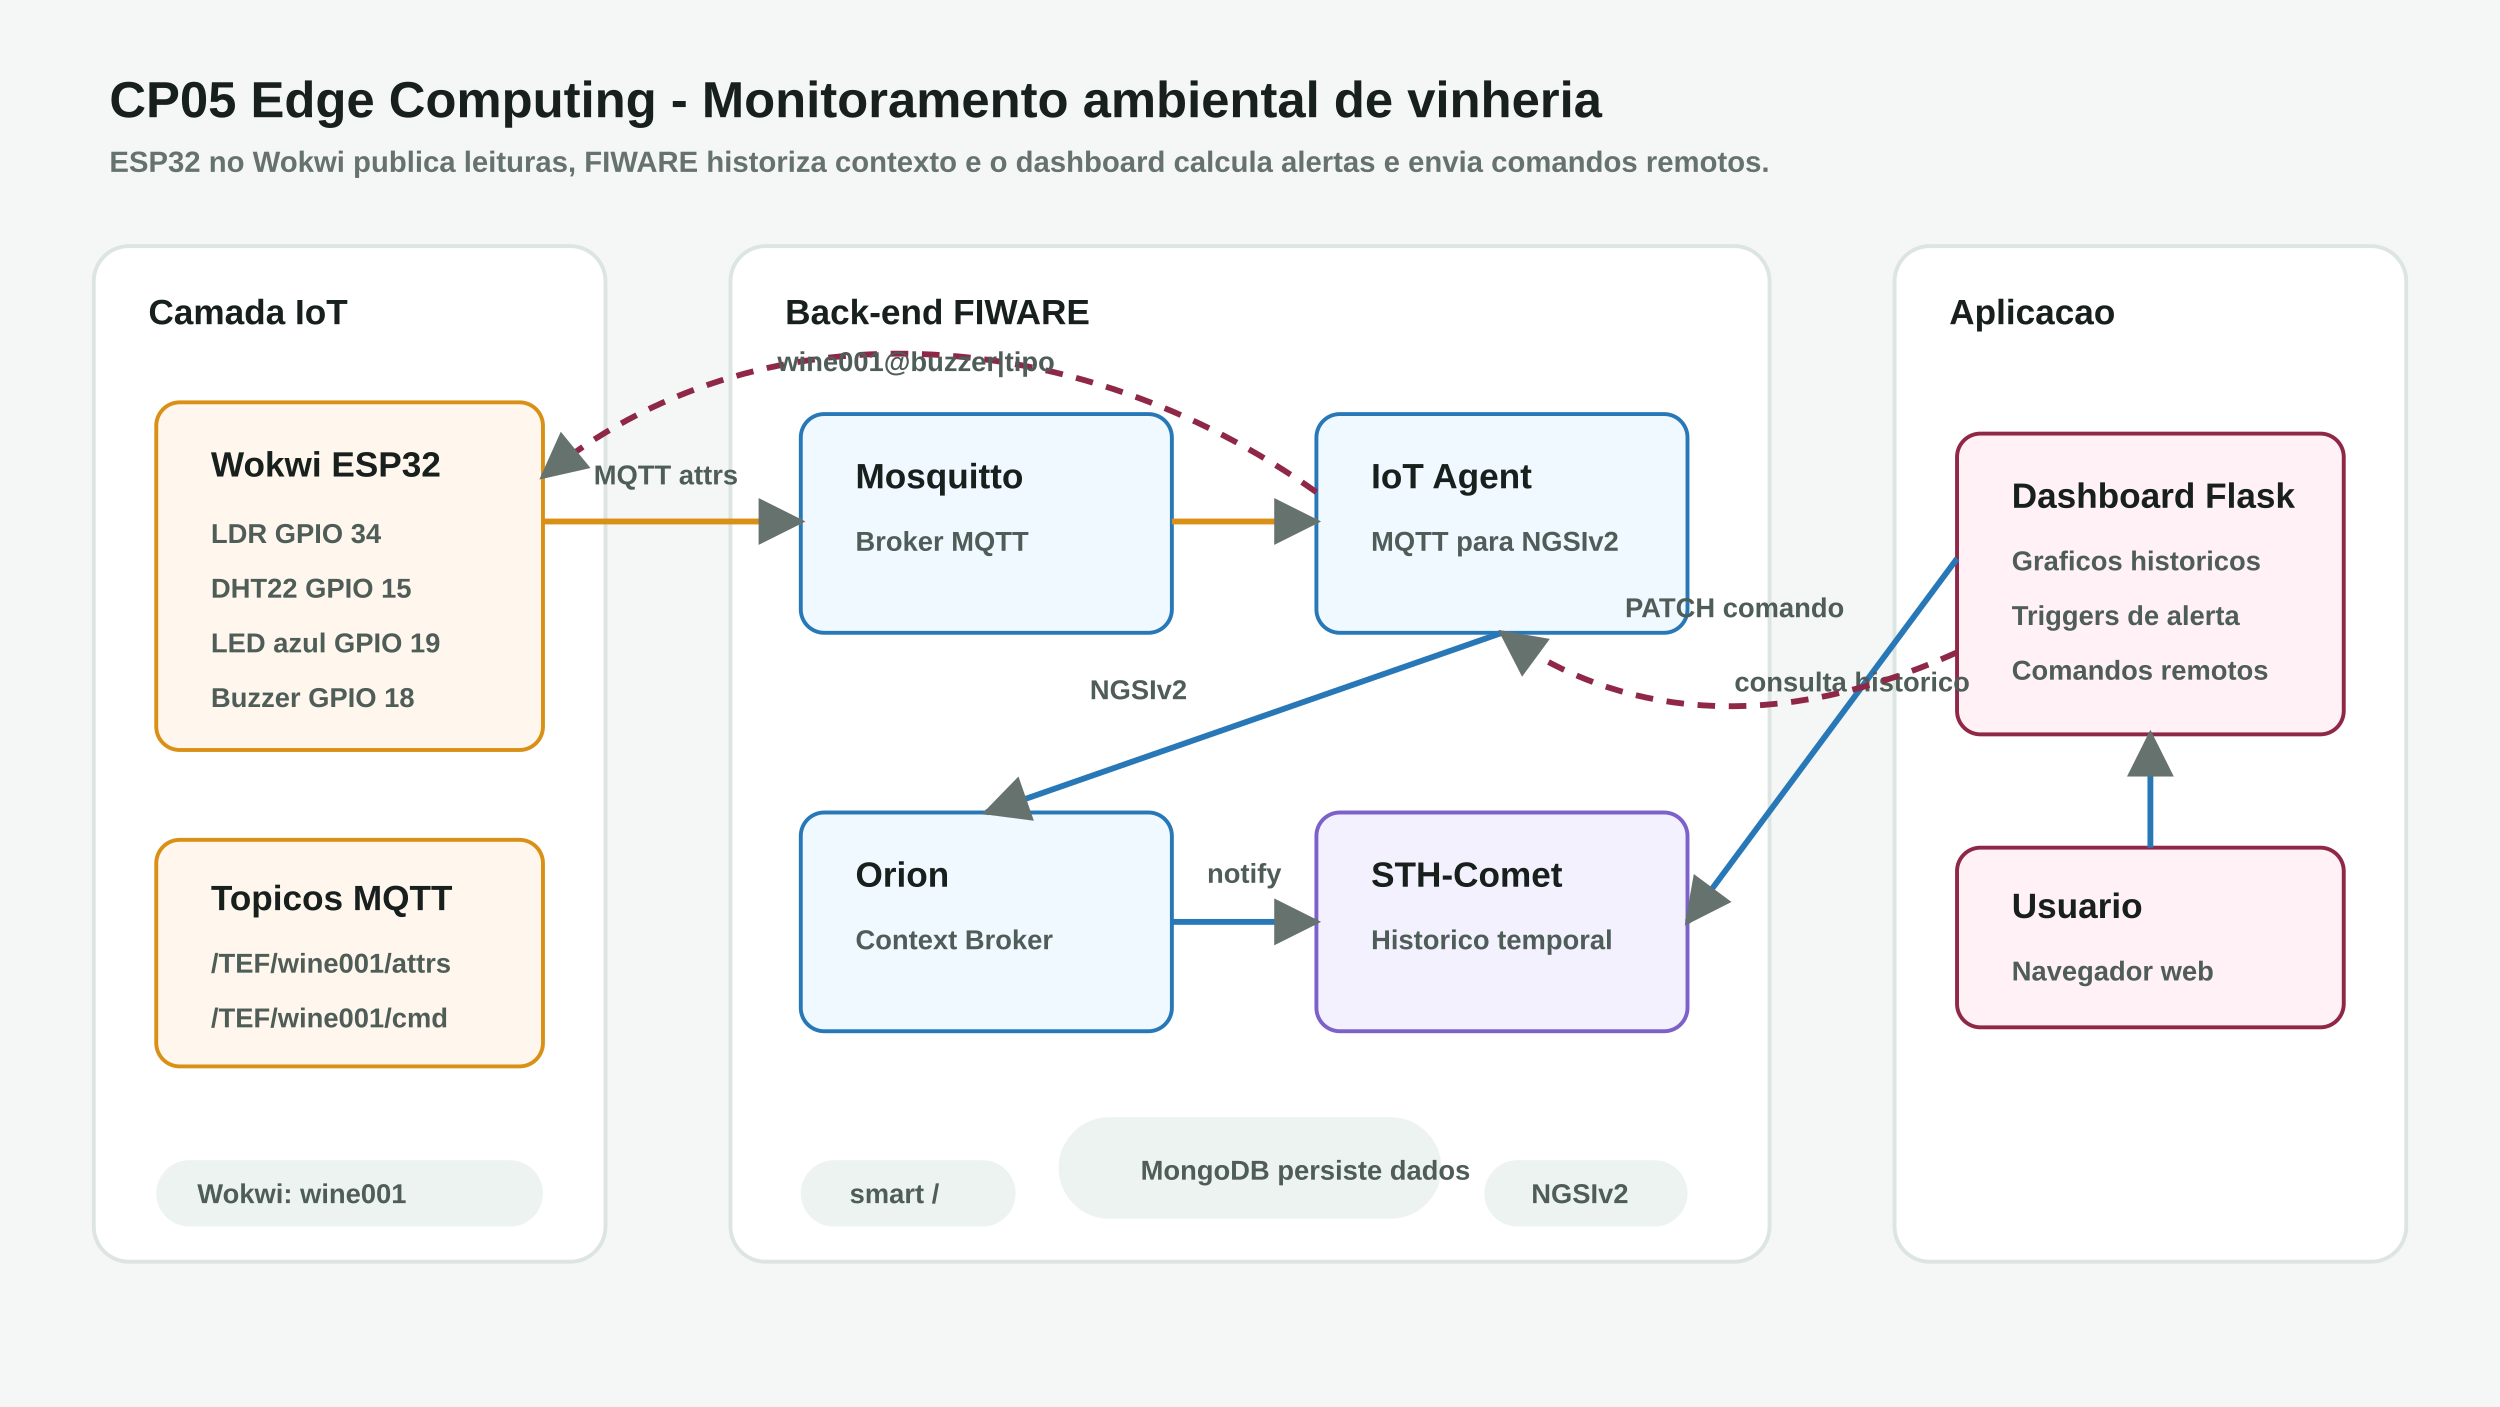
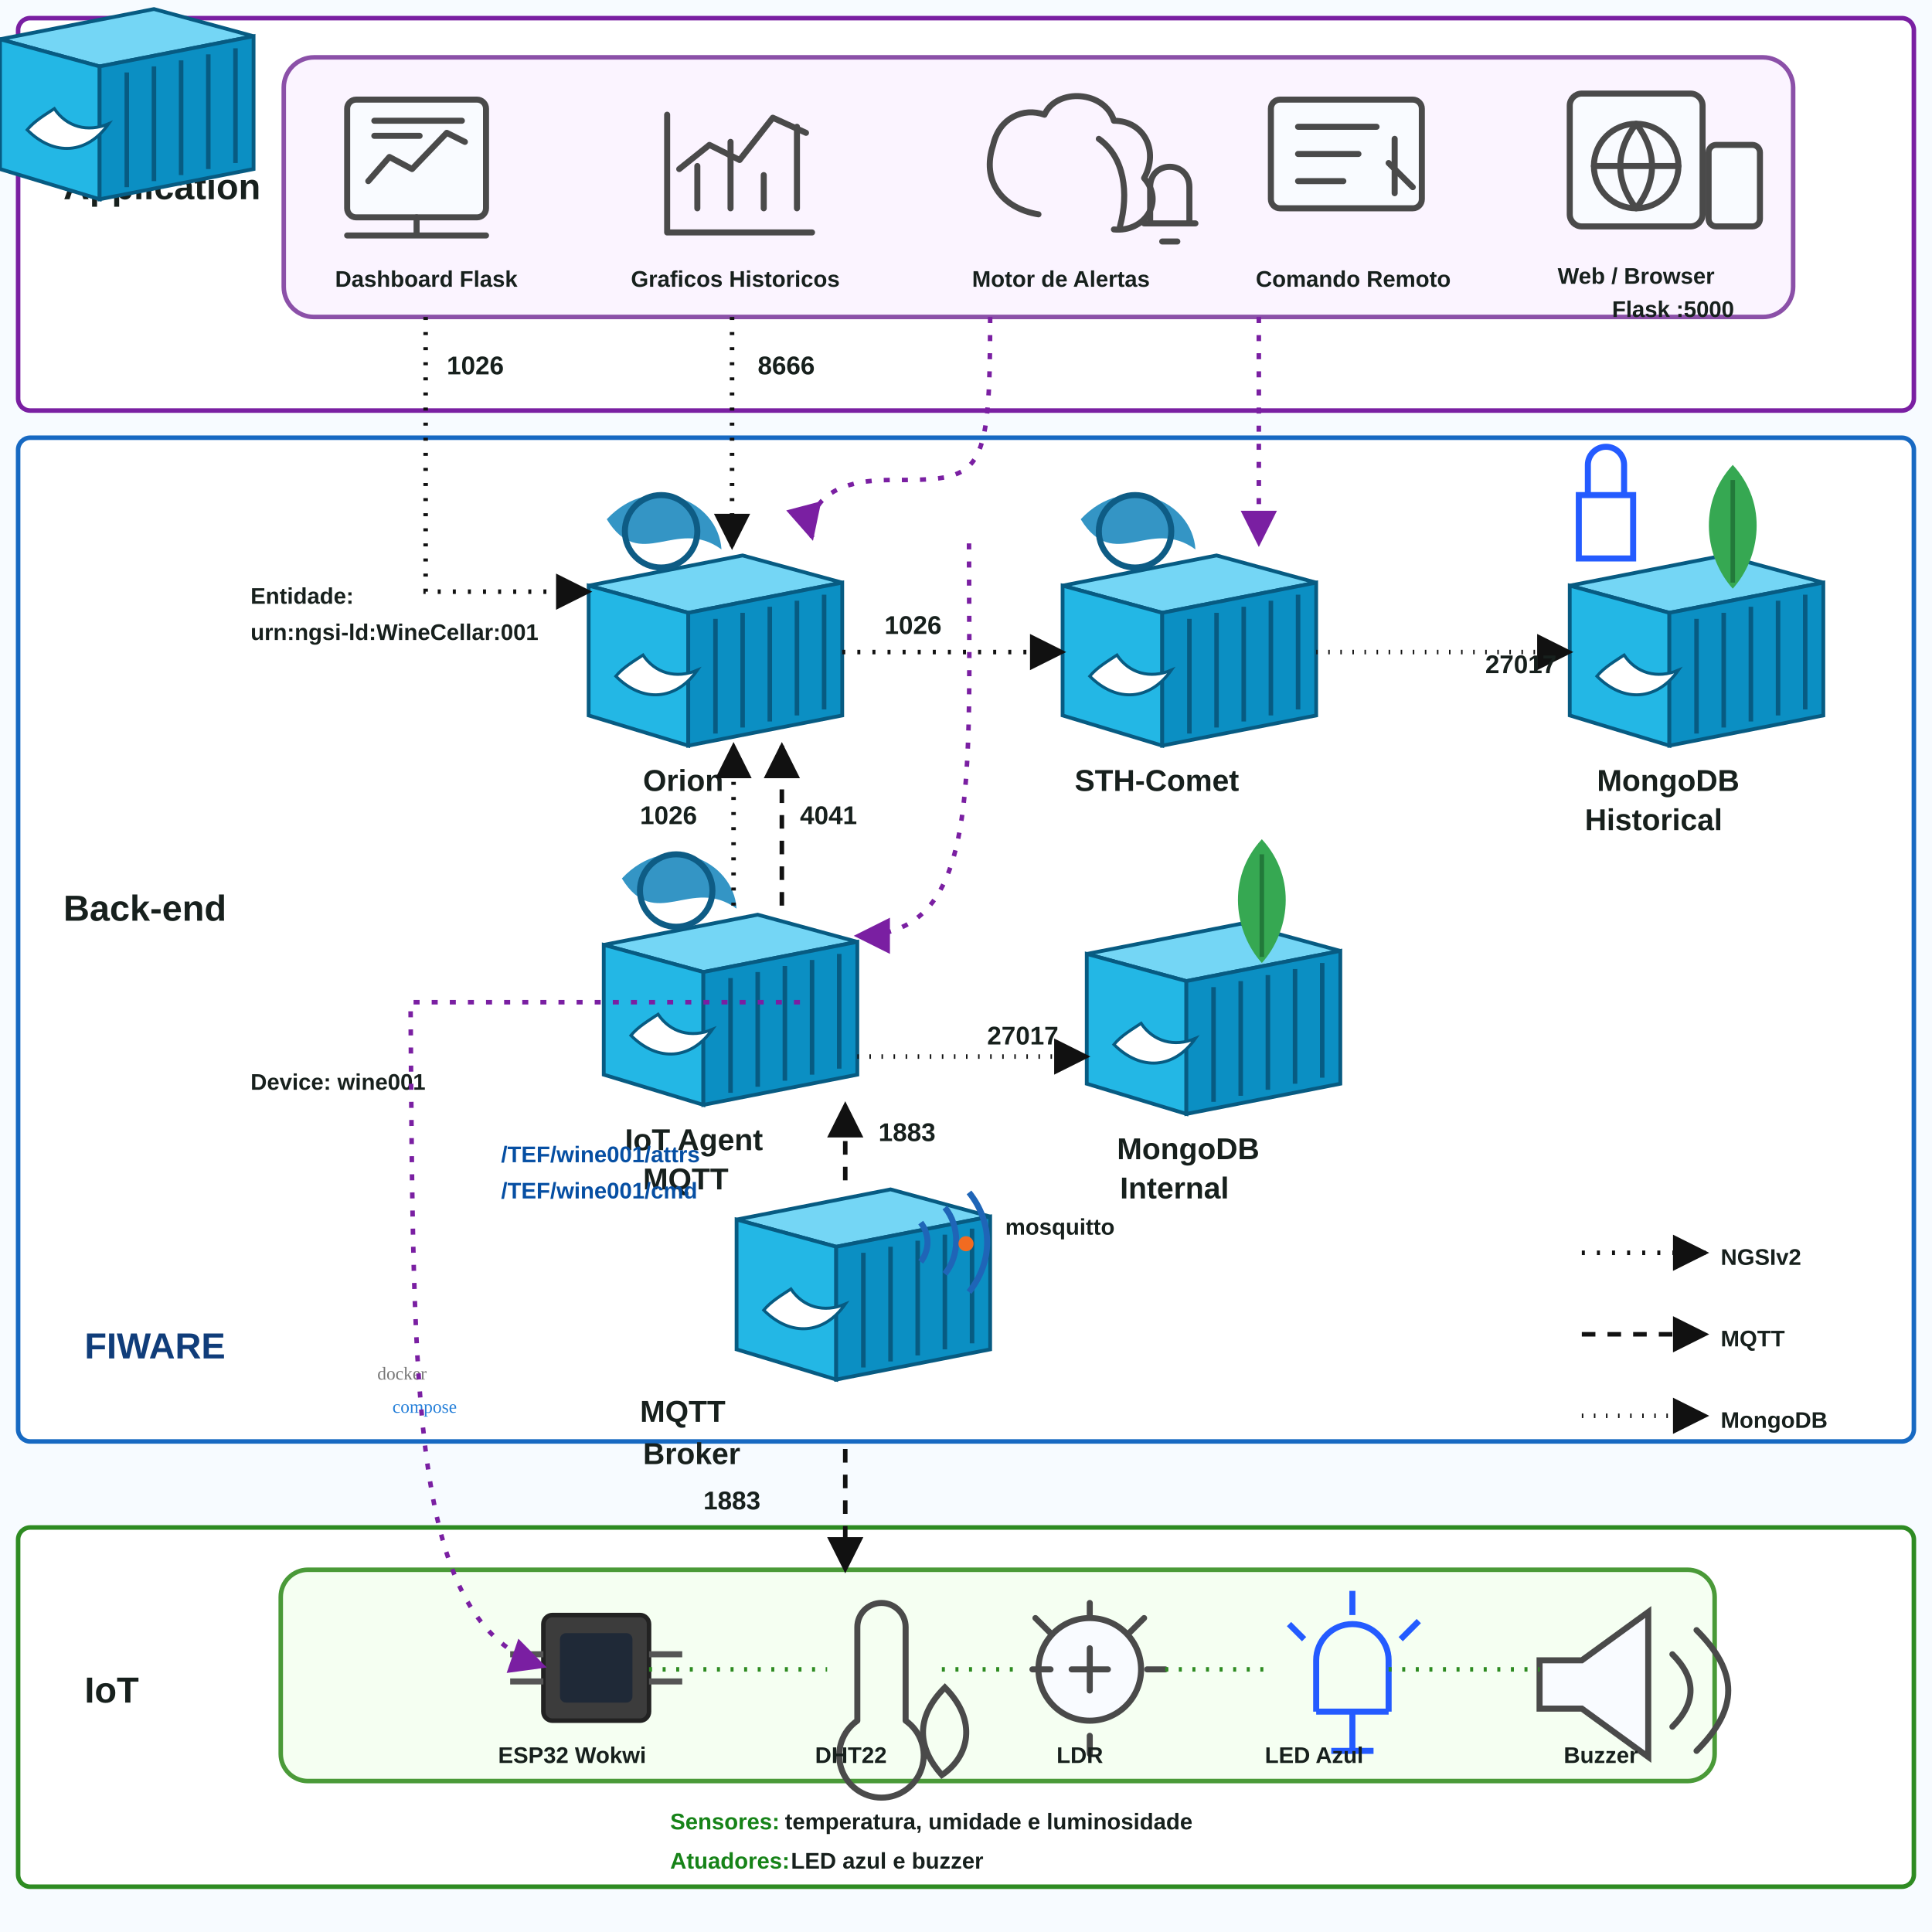
- <svg xmlns="http://www.w3.org/2000/svg" width="1280" height="720" viewBox="0 0 1280 720" role="img" aria-labelledby="title desc">
+ <svg xmlns="http://www.w3.org/2000/svg" width="1280" height="1280" viewBox="0 0 1280 1280" role="img" aria-labelledby="title desc">
  <defs>
    <style>
-       .bg { fill: #f5f7f6; }
-       .band { fill: #ffffff; stroke: #dce5e1; stroke-width: 2; }
-       .card { fill: #ffffff; stroke: #cfdad5; stroke-width: 2; rx: 12; }
-       .device { fill: #fff7ed; stroke: #d99017; }
-       .fiware { fill: #f0f9ff; stroke: #2878b8; }
-       .store { fill: #f4f1ff; stroke: #7b61c9; }
-       .app { fill: #fff1f5; stroke: #8f2747; }
-       .title { fill: #17201d; font: 800 26px Arial, sans-serif; }
-       .subtitle { fill: #66726e; font: 600 15px Arial, sans-serif; }
-       .label { fill: #17201d; font: 800 18px Arial, sans-serif; }
-       .small { fill: #4f5d58; font: 600 14px Arial, sans-serif; }
-       .arrow { stroke: #66726e; stroke-width: 3; fill: none; marker-end: url(#arrowhead); }
-       .mqtt { stroke: #d99017; }
-       .http { stroke: #2878b8; }
-       .cmd { stroke: #8f2747; stroke-dasharray: 9 7; }
-       .pill { fill: #edf3f1; }
+       .page { fill: #f7fbff; }
+       .lane { fill: #ffffff; stroke-width: 3; }
+       .app-lane { stroke: #7a1fa2; }
+       .backend-lane { stroke: #1769c2; }
+       .iot-lane { stroke: #2e8b22; }
+       .app-box { fill: #fbf4ff; stroke: #8b50a8; stroke-width: 3; }
+       .iot-box { fill: #f5fff2; stroke: #4a9a38; stroke-width: 3; }
+       .label-app { fill: #7a1fa2; }
+       .label-back { fill: #064fa3; }
+       .label-iot { fill: #168318; }
+       .title { fill: #17201d; font: 800 24px Arial, sans-serif; }
+       .label { fill: #17201d; font: 800 20px Arial, sans-serif; }
+       .small { fill: #17201d; font: 600 15px Arial, sans-serif; }
+       .tiny { fill: #17201d; font: 600 13px Arial, sans-serif; }
+       .blue { fill: #064fa3; }
+       .green { fill: #168318; }
+       .purple { fill: #7a1fa2; }
+       .container-front { fill: #23b7e5; stroke: #075b82; stroke-width: 2.5; }
+       .container-side { fill: #0b8fc3; stroke: #075b82; stroke-width: 2.5; }
+       .container-top { fill: #74d6f5; stroke: #075b82; stroke-width: 2.5; }
+       .icon { stroke: #4a4a4a; stroke-width: 4; fill: none; stroke-linecap: round; stroke-linejoin: round; }
+       .icon-fill { fill: #f9fbff; stroke: #4a4a4a; stroke-width: 4; }
+       .fiware { fill: #103d7a; font: 800 24px Arial, sans-serif; }
+       .port { fill: #17201d; font: 800 17px Arial, sans-serif; }
+       .ngsi { stroke: #111; stroke-width: 3; stroke-dasharray: 2 8; fill: none; marker-end: url(#arrow); }
+       .mqtt { stroke: #111; stroke-width: 3; stroke-dasharray: 9 8; fill: none; marker-end: url(#arrow); }
+       .mongo { stroke: #111; stroke-width: 3; stroke-dasharray: 1 7; fill: none; marker-end: url(#arrow); }
+       .control { stroke: #7a1fa2; stroke-width: 3; stroke-dasharray: 4 8; fill: none; marker-end: url(#arrow-purple); }
+       .sensor-line { stroke: #2e8b22; stroke-width: 3; stroke-dasharray: 2 7; fill: none; }
+       .leaf { fill: #36a852; }
+       .lock { stroke: #245bff; stroke-width: 4; fill: none; }
    </style>
-     <marker id="arrowhead" viewBox="0 0 10 10" refX="9" refY="5" markerWidth="8" markerHeight="8" orient="auto-start-reverse">
-       <path d="M 0 0 L 10 5 L 0 10 z" fill="#66726e" />
+     <marker id="arrow" viewBox="0 0 10 10" refX="9" refY="5" markerWidth="8" markerHeight="8" orient="auto">
+       <path d="M 0 0 L 10 5 L 0 10 z" fill="#111" />
+     </marker>
+     <marker id="arrow-purple" viewBox="0 0 10 10" refX="9" refY="5" markerWidth="8" markerHeight="8" orient="auto">
+       <path d="M 0 0 L 10 5 L 0 10 z" fill="#7a1fa2" />
    </marker>
  </defs>
-   <rect class="bg" width="1280" height="720" />
-   <text x="56" y="60" class="title">CP05 Edge Computing - Monitoramento ambiental de vinheria</text>
-   <text x="56" y="88" class="subtitle">ESP32 no Wokwi publica leituras, FIWARE historiza contexto e o dashboard calcula alertas e envia comandos remotos.</text>
-   <rect x="48" y="126" width="262" height="520" rx="18" class="band" />
-   <text x="76" y="166" class="label">Camada IoT</text>
-   <rect x="80" y="206" width="198" height="178" rx="12" class="card device" />
-   <text x="108" y="244" class="label">Wokwi ESP32</text>
-   <text x="108" y="278" class="small">LDR GPIO 34</text>
-   <text x="108" y="306" class="small">DHT22 GPIO 15</text>
-   <text x="108" y="334" class="small">LED azul GPIO 19</text>
-   <text x="108" y="362" class="small">Buzzer GPIO 18</text>
-   <rect x="80" y="430" width="198" height="116" rx="12" class="card device" />
-   <text x="108" y="466" class="label">Topicos MQTT</text>
-   <text x="108" y="498" class="small">/TEF/wine001/attrs</text>
-   <text x="108" y="526" class="small">/TEF/wine001/cmd</text>
-   <rect x="374" y="126" width="532" height="520" rx="18" class="band" />
-   <text x="402" y="166" class="label">Back-end FIWARE</text>
-   <rect x="410" y="212" width="190" height="112" rx="12" class="card fiware" />
-   <text x="438" y="250" class="label">Mosquitto</text>
-   <text x="438" y="282" class="small">Broker MQTT</text>
-   <rect x="674" y="212" width="190" height="112" rx="12" class="card fiware" />
-   <text x="702" y="250" class="label">IoT Agent</text>
-   <text x="702" y="282" class="small">MQTT para NGSIv2</text>
-   <rect x="410" y="416" width="190" height="112" rx="12" class="card fiware" />
-   <text x="438" y="454" class="label">Orion</text>
-   <text x="438" y="486" class="small">Context Broker</text>
-   <rect x="674" y="416" width="190" height="112" rx="12" class="card store" />
-   <text x="702" y="454" class="label">STH-Comet</text>
-   <text x="702" y="486" class="small">Historico temporal</text>
-   <rect x="542" y="572" width="196" height="52" rx="26" class="pill" />
-   <text x="584" y="604" class="small">MongoDB persiste dados</text>
-   <rect x="970" y="126" width="262" height="520" rx="18" class="band" />
-   <text x="998" y="166" class="label">Aplicacao</text>
-   <rect x="1002" y="222" width="198" height="154" rx="12" class="card app" />
-   <text x="1030" y="260" class="label">Dashboard Flask</text>
-   <text x="1030" y="292" class="small">Graficos historicos</text>
-   <text x="1030" y="320" class="small">Triggers de alerta</text>
-   <text x="1030" y="348" class="small">Comandos remotos</text>
-   <rect x="1002" y="434" width="198" height="92" rx="12" class="card app" />
-   <text x="1030" y="470" class="label">Usuario</text>
-   <text x="1030" y="502" class="small">Navegador web</text>
-   <path class="arrow mqtt" d="M 278 267 L 410 267" />
-   <text x="304" y="248" class="small">MQTT attrs</text>
-   <path class="arrow mqtt" d="M 600 267 L 674 267" />
-   <path class="arrow http" d="M 769 324 L 505 416" />
-   <text x="558" y="358" class="small">NGSIv2</text>
-   <path class="arrow http" d="M 600 472 L 674 472" />
-   <text x="618" y="452" class="small">notify</text>
-   <path class="arrow http" d="M 1002 286 L 864 472" />
-   <text x="888" y="354" class="small">consulta historico</text>
-   <path class="arrow cmd" d="M 1002 334 C 896 382 818 360 769 324" />
-   <text x="832" y="316" class="small">PATCH comando</text>
-   <path class="arrow cmd" d="M 674 252 C 550 164 388 154 278 244" />
-   <text x="398" y="190" class="small">wine001@buzzer|tipo</text>
-   <path class="arrow http" d="M 1101 434 L 1101 376" />
-   <rect x="80" y="594" width="198" height="34" rx="17" class="pill" />
-   <text x="101" y="616" class="small">Wokwi: wine001</text>
-   <rect x="410" y="594" width="110" height="34" rx="17" class="pill" />
-   <text x="435" y="616" class="small">smart /</text>
-   <rect x="760" y="594" width="104" height="34" rx="17" class="pill" />
-   <text x="784" y="616" class="small">NGSIv2</text>
+   <rect class="page" width="1280" height="1280" />
+   <rect x="12" y="12" width="1256" height="260" rx="8" class="lane app-lane" />
+   <rect x="188" y="38" width="1000" height="172" rx="20" class="app-box" />
+   <text x="42" y="132" class="title label-app">Application</text>
+   <rect x="12" y="290" width="1256" height="665" rx="8" class="lane backend-lane" />
+   <text x="42" y="610" class="title label-back">Back-end</text>
+   <rect x="12" y="1012" width="1256" height="238" rx="8" class="lane iot-lane" />
+   <text x="56" y="1128" class="title label-iot">IoT</text>
+   <rect x="186" y="1040" width="950" height="140" rx="18" class="iot-box" />
+   <g transform="translate(230 66)">
+     <rect x="0" y="0" width="92" height="78" rx="6" class="icon-fill" />
+     <path d="M14 54 L28 38 L43 46 L66 22 L78 28" class="icon" />
+     <path d="M18 14 H76 M18 24 H48" class="icon" />
+     <path d="M0 90 H92 M46 78 V90" class="icon" />
+     <text x="-8" y="124" class="small">Dashboard Flask</text>
+   </g>
+   <g transform="translate(442 58)">
+     <path d="M0 96 H96 M0 96 V18" class="icon" />
+     <path d="M20 80 V52 M42 80 V36 M64 80 V58 M86 80 V26" class="icon" />
+     <path d="M8 54 L28 38 L48 48 L70 20 L92 30" class="icon" />
+     <text x="-24" y="132" class="small">Graficos Historicos</text>
+   </g>
+   <g transform="translate(650 56)">
+     <path d="M38 86 C14 82 0 64 8 40 C12 22 28 15 42 20 C50 2 82 4 88 24 C108 24 118 44 108 62 C122 78 108 98 88 96" class="icon" />
+     <path d="M78 36 C95 48 98 72 92 94" class="icon" />
+     <path d="M112 68 C112 50 138 50 138 68 V92 H112 Z M108 92 H142 M120 104 H130" class="icon" />
+     <text x="-6" y="134" class="small">Motor de Alertas</text>
+   </g>
+   <g transform="translate(842 66)">
+     <rect x="0" y="0" width="100" height="72" rx="6" class="icon-fill" />
+     <path d="M18 18 H70 M18 36 H58 M18 54 H48" class="icon" />
+     <path d="M78 42 L94 58 M82 26 V62" class="icon" />
+     <text x="-10" y="124" class="small">Comando Remoto</text>
+   </g>
+   <g transform="translate(1040 62)">
+     <rect x="0" y="0" width="88" height="88" rx="8" class="icon-fill" />
+     <circle cx="44" cy="48" r="28" class="icon" />
+     <path d="M16 48 H72 M44 20 C30 38 30 58 44 76 M44 20 C58 38 58 58 44 76" class="icon" />
+     <rect x="92" y="34" width="34" height="54" rx="5" class="icon-fill" />
+     <text x="-8" y="126" class="small">Web / Browser</text>
+     <text x="28" y="148" class="small">Flask :5000</text>
+   </g>
+   <g id="container">
+     <polygon points="0,26 102,6 168,24 66,44" class="container-top" />
+     <polygon points="0,26 66,44 66,132 0,112" class="container-front" />
+     <polygon points="66,44 168,24 168,112 66,132" class="container-side" />
+     <path d="M84 48 V124 M102 44 V120 M120 40 V116 M138 36 V112 M156 32 V108" stroke="#075b82" stroke-width="3" />
+     <path d="M18 86 C36 104 58 102 72 82 C58 88 44 84 36 72 C30 76 23 80 18 86 Z" fill="#fff" stroke="#075b82" stroke-width="2" />
+   </g>
+   <g transform="translate(390 362)">
+     <use href="#container" />
+     <text x="36" y="162" class="label">Orion</text>
+     <path d="M12 -18 C42 -50 86 -30 88 2 C58 -20 34 18 12 -18 Z" fill="#1e8abf" opacity="0.9" />
+     <circle cx="48" cy="-10" r="24" fill="none" stroke="#0e5c85" stroke-width="4" />
+   </g>
+   <text x="166" y="400" class="small">Entidade:</text>
+   <text x="166" y="424" class="small">urn:ngsi-ld:WineCellar:001</text>
+   <g transform="translate(704 362)">
+     <use href="#container" />
+     <text x="8" y="162" class="label">STH-Comet</text>
+     <path d="M12 -18 C42 -50 86 -30 88 2 C58 -20 34 18 12 -18 Z" fill="#1e8abf" opacity="0.9" />
+     <circle cx="48" cy="-10" r="24" fill="none" stroke="#0e5c85" stroke-width="4" />
+   </g>
+   <g transform="translate(1040 362)">
+     <use href="#container" />
+     <text x="18" y="162" class="label">MongoDB</text>
+     <text x="10" y="188" class="label">Historical</text>
+     <path d="M108 -54 C132 -28 126 8 108 28 C90 8 84 -28 108 -54 Z" class="leaf" />
+     <path d="M108 -44 V24" stroke="#22793a" stroke-width="3" />
+     <path d="M6 -34 H42 V8 H6 Z M12 -34 V-54 A12 12 0 0 1 36 -54 V-34" class="lock" />
+   </g>
+   <g transform="translate(400 600)">
+     <use href="#container" />
+     <text x="14" y="162" class="label">IoT Agent</text>
+     <text x="26" y="188" class="label">MQTT</text>
+     <path d="M12 -18 C42 -50 86 -30 88 2 C58 -20 34 18 12 -18 Z" fill="#1e8abf" opacity="0.9" />
+     <circle cx="48" cy="-10" r="24" fill="none" stroke="#0e5c85" stroke-width="4" />
+   </g>
+   <text x="166" y="722" class="small">Device: wine001</text>
+   <g transform="translate(720 606)">
+     <use href="#container" />
+     <text x="20" y="162" class="label">MongoDB</text>
+     <text x="22" y="188" class="label">Internal</text>
+     <path d="M116 -50 C140 -24 134 12 116 32 C98 12 92 -24 116 -50 Z" class="leaf" />
+     <path d="M116 -40 V28" stroke="#22793a" stroke-width="3" />
+   </g>
+   <g transform="translate(488 782)">
+     <use href="#container" />
+     <text x="-64" y="160" class="label">MQTT</text>
+     <text x="-62" y="188" class="label">Broker</text>
+   </g>
+   <text x="666" y="818" class="small">mosquitto</text>
+   <path d="M642 790 C658 810 658 836 642 856 M626 800 C636 812 636 832 626 844 M610 810 C616 818 616 828 610 836" stroke="#1f65b7" stroke-width="4" fill="none" />
+   <circle cx="640" cy="824" r="5" fill="#f26b21" />
+   <text x="332" y="770" class="blue small">/TEF/wine001/attrs</text>
+   <text x="332" y="794" class="blue small">/TEF/wine001/cmd</text>
+   <text x="56" y="900" class="fiware">FIWARE</text>
+   <text x="250" y="914" fill="#777" font="800 24px Arial, sans-serif">docker</text>
+   <text x="260" y="936" fill="#2680d9" font="800 15px Arial, sans-serif">compose</text>
+   <g transform="translate(360 1070)">
+     <rect x="0" y="0" width="70" height="70" rx="6" fill="#3c3c3c" stroke="#222" stroke-width="3" />
+     <rect x="11" y="12" width="48" height="46" rx="4" fill="#1f2937" />
+     <path d="M-22 26 H0 M-22 44 H0 M70 26 H92 M70 44 H92" stroke="#555" stroke-width="4" />
+     <text x="-30" y="98" class="small">ESP32 Wokwi</text>
+   </g>
+   <g transform="translate(548 1060)">
+     <path d="M20 80 V18 A16 16 0 0 1 52 18 V80 A28 28 0 1 1 20 80 Z" class="icon" />
+     <path d="M78 58 C100 80 94 104 76 116 C60 98 58 78 78 58 Z" stroke="#4a4a4a" stroke-width="4" fill="none" />
+     <text x="-8" y="108" class="small">DHT22</text>
+   </g>
+   <g transform="translate(676 1062)">
+     <circle cx="46" cy="44" r="34" class="icon-fill" />
+     <path d="M34 44 H58 M46 30 V58 M20 44 H8 M84 44 H96 M46 8 V0 M46 88 V100 M20 20 L10 10 M72 20 L82 10" class="icon" />
+     <text x="24" y="106" class="small">LDR</text>
+   </g>
+   <g transform="translate(844 1066)">
+     <path d="M28 68 H76 M52 68 V94 M38 94 H66 M28 68 V34 A24 24 0 0 1 76 34 V68" stroke="#245bff" stroke-width="4" fill="none" />
+     <path d="M20 20 L10 10 M84 20 L96 8 M52 4 V-12" stroke="#245bff" stroke-width="4" />
+     <text x="-6" y="102" class="small">LED Azul</text>
+   </g>
+   <g transform="translate(1020 1060)">
+     <path d="M0 72 H28 L72 104 V8 L28 40 H0 Z" class="icon-fill" />
+     <path d="M88 36 C104 52 104 68 88 84 M104 20 C132 48 132 72 104 100" class="icon" />
+     <text x="16" y="108" class="small">Buzzer</text>
+   </g>
+   <path class="sensor-line" d="M430 1106 H548 M624 1106 H676 M772 1106 H844 M920 1106 H1020" />
+   <text x="444" y="1212" class="green small">Sensores:</text>
+   <text x="520" y="1212" class="small">temperatura, umidade e luminosidade</text>
+   <text x="444" y="1238" class="green small">Atuadores:</text>
+   <text x="524" y="1238" class="small">LED azul e buzzer</text>
+   <path class="ngsi" d="M282 210 V392 H390" />
+   <text x="296" y="248" class="port">1026</text>
+   <path class="ngsi" d="M485 210 V362" />
+   <text x="502" y="248" class="port">8666</text>
+   <path class="ngsi" d="M558 432 H704" />
+   <text x="586" y="420" class="port">1026</text>
+   <path class="mongo" d="M872 432 H1040" />
+   <text x="984" y="446" class="port">27017</text>
+   <path class="ngsi" d="M486 600 V494" />
+   <text x="424" y="546" class="port">1026</text>
+   <path class="mqtt" d="M518 600 V494" />
+   <text x="530" y="546" class="port">4041</text>
+   <path class="mongo" d="M568 700 H720" />
+   <text x="654" y="692" class="port">27017</text>
+   <path class="mqtt" d="M560 782 V732" />
+   <text x="582" y="756" class="port">1883</text>
+   <path class="mqtt" d="M560 960 V1040" />
+   <text x="466" y="1000" class="port">1883</text>
+   <path class="control" d="M834 210 V360" />
+   <path class="control" d="M656 210 C656 318 650 318 590 318 C528 318 538 356 538 356" />
+   <path class="control" d="M530 664 H272 C274 934 272 1074 360 1104" />
+   <path class="control" d="M642 360 C642 522 650 620 568 620" />
+   <path class="ngsi" d="M1048 830 H1130" />
+   <text x="1140" y="838" class="small">NGSIv2</text>
+   <path class="mqtt" d="M1048 884 H1130" />
+   <text x="1140" y="892" class="small">MQTT</text>
+   <path class="mongo" d="M1048 938 H1130" />
+   <text x="1140" y="946" class="small">MongoDB</text>
</svg>
